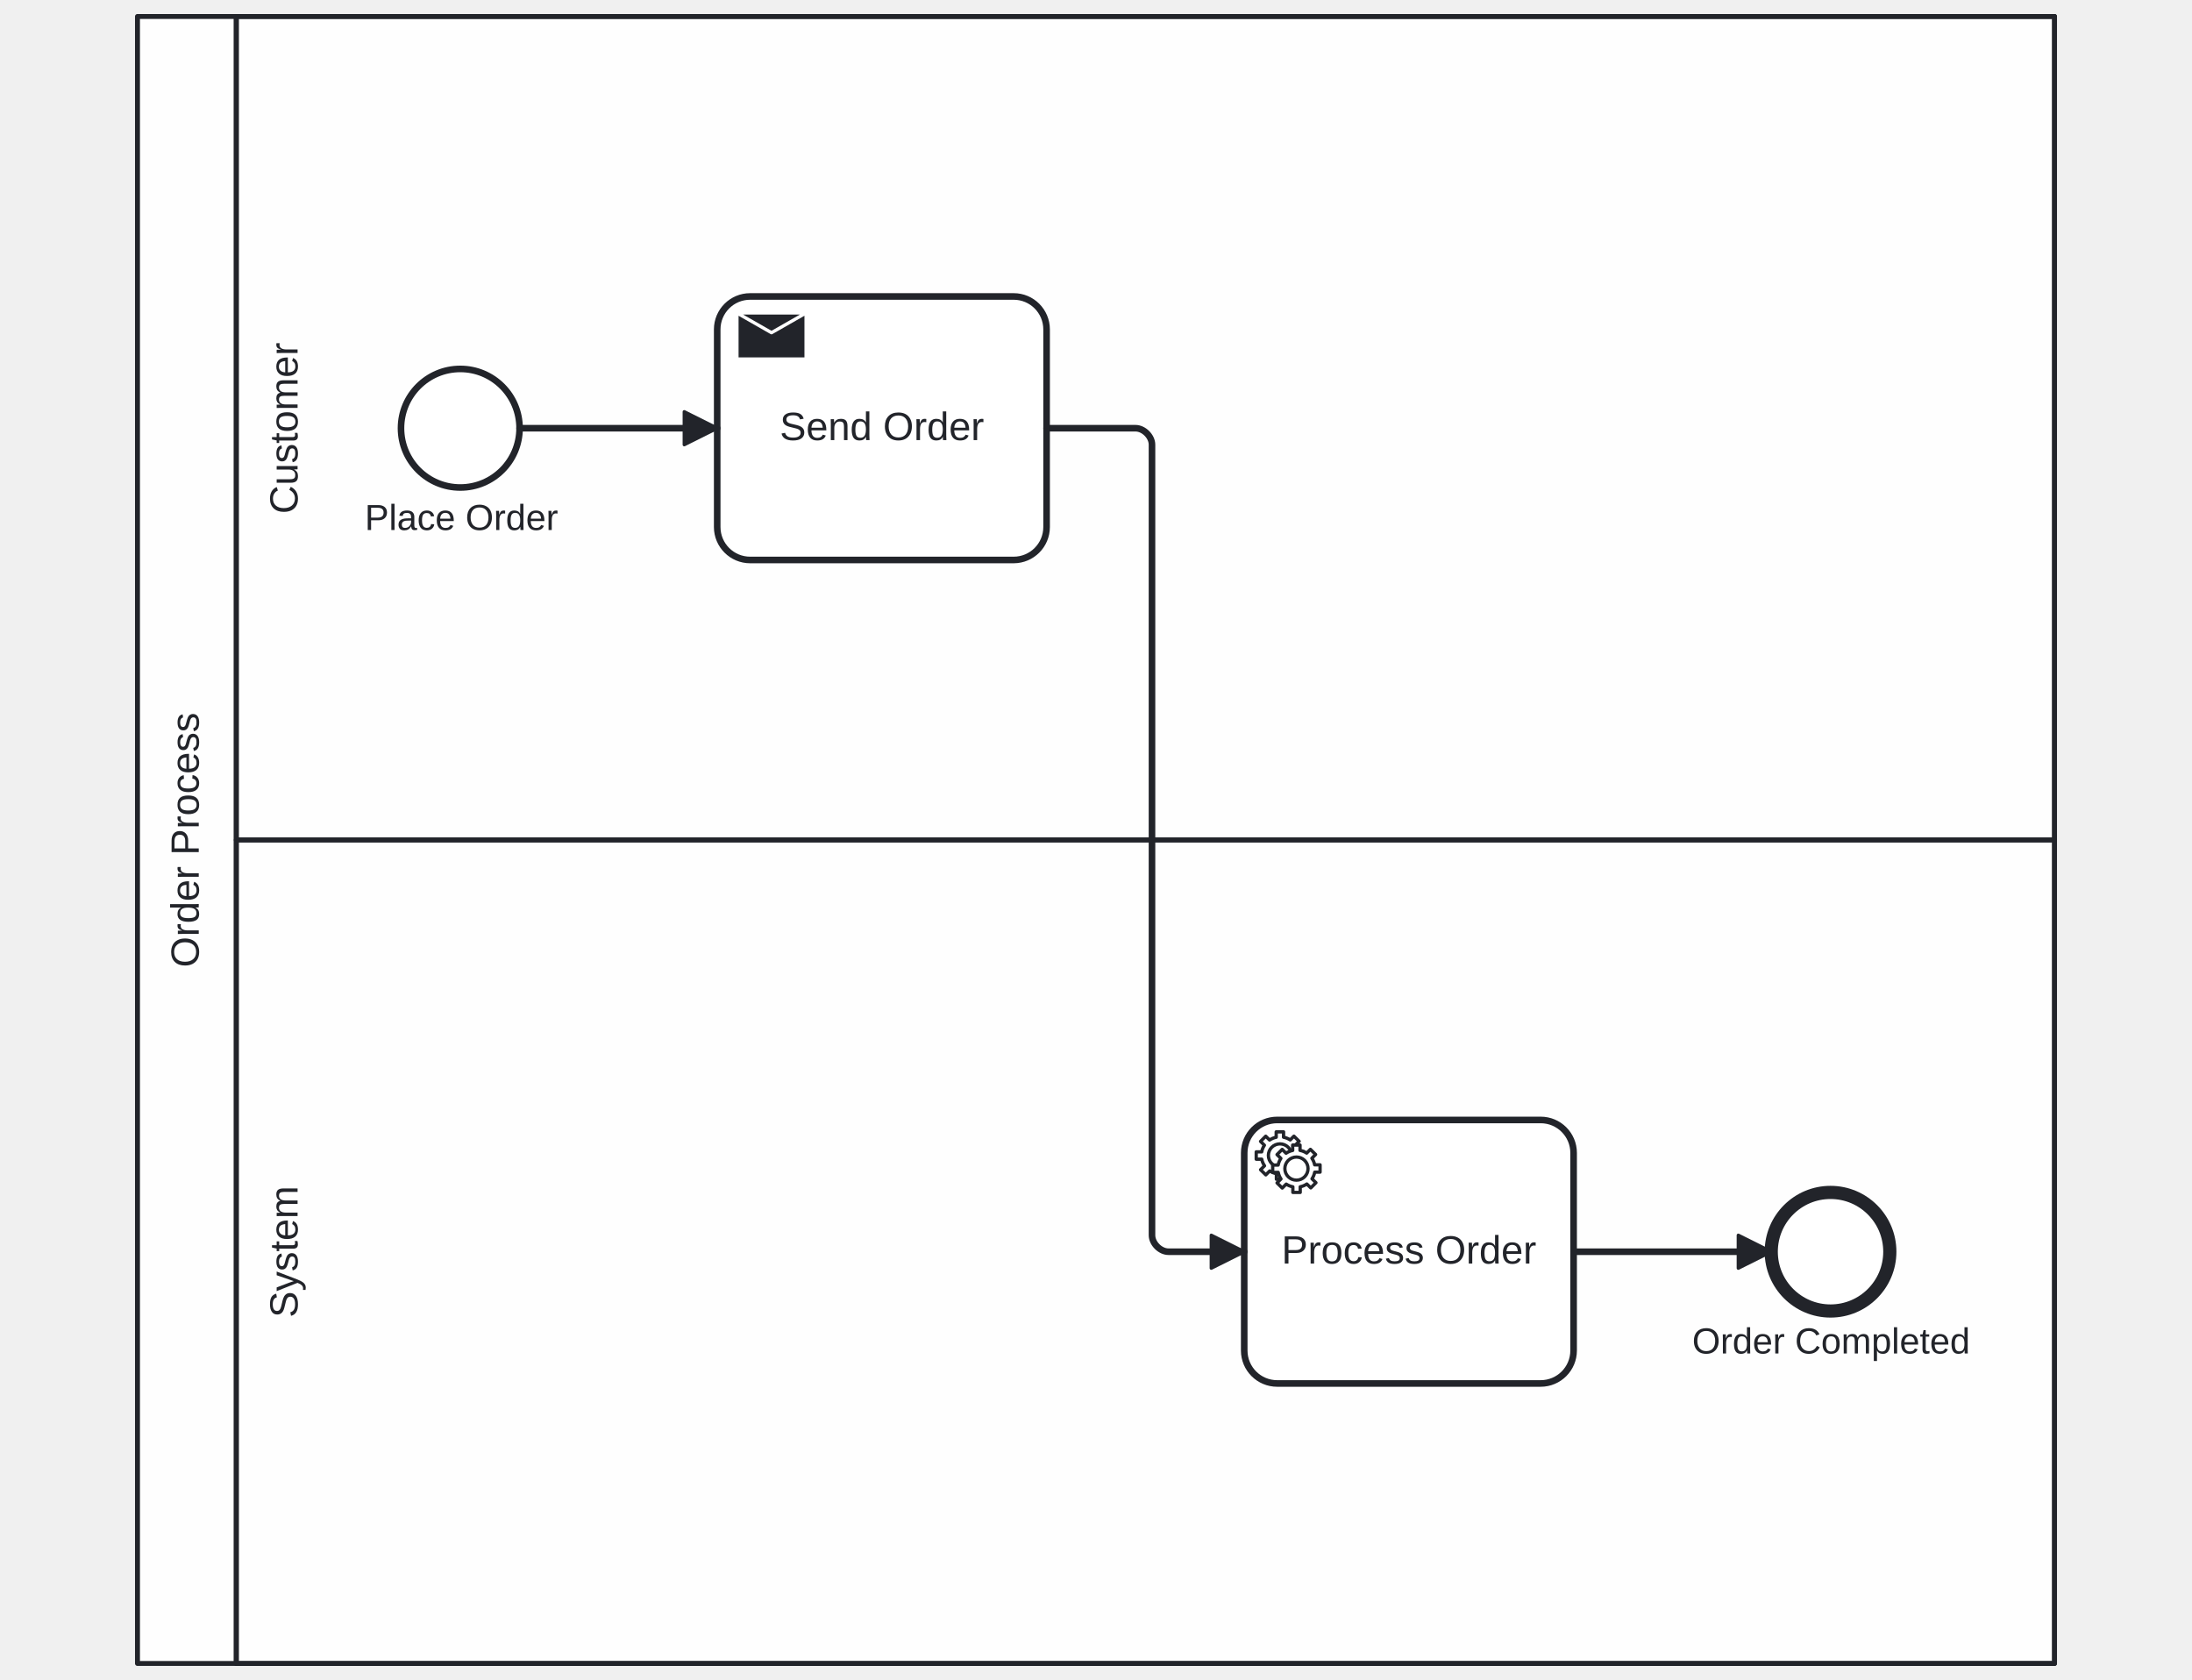
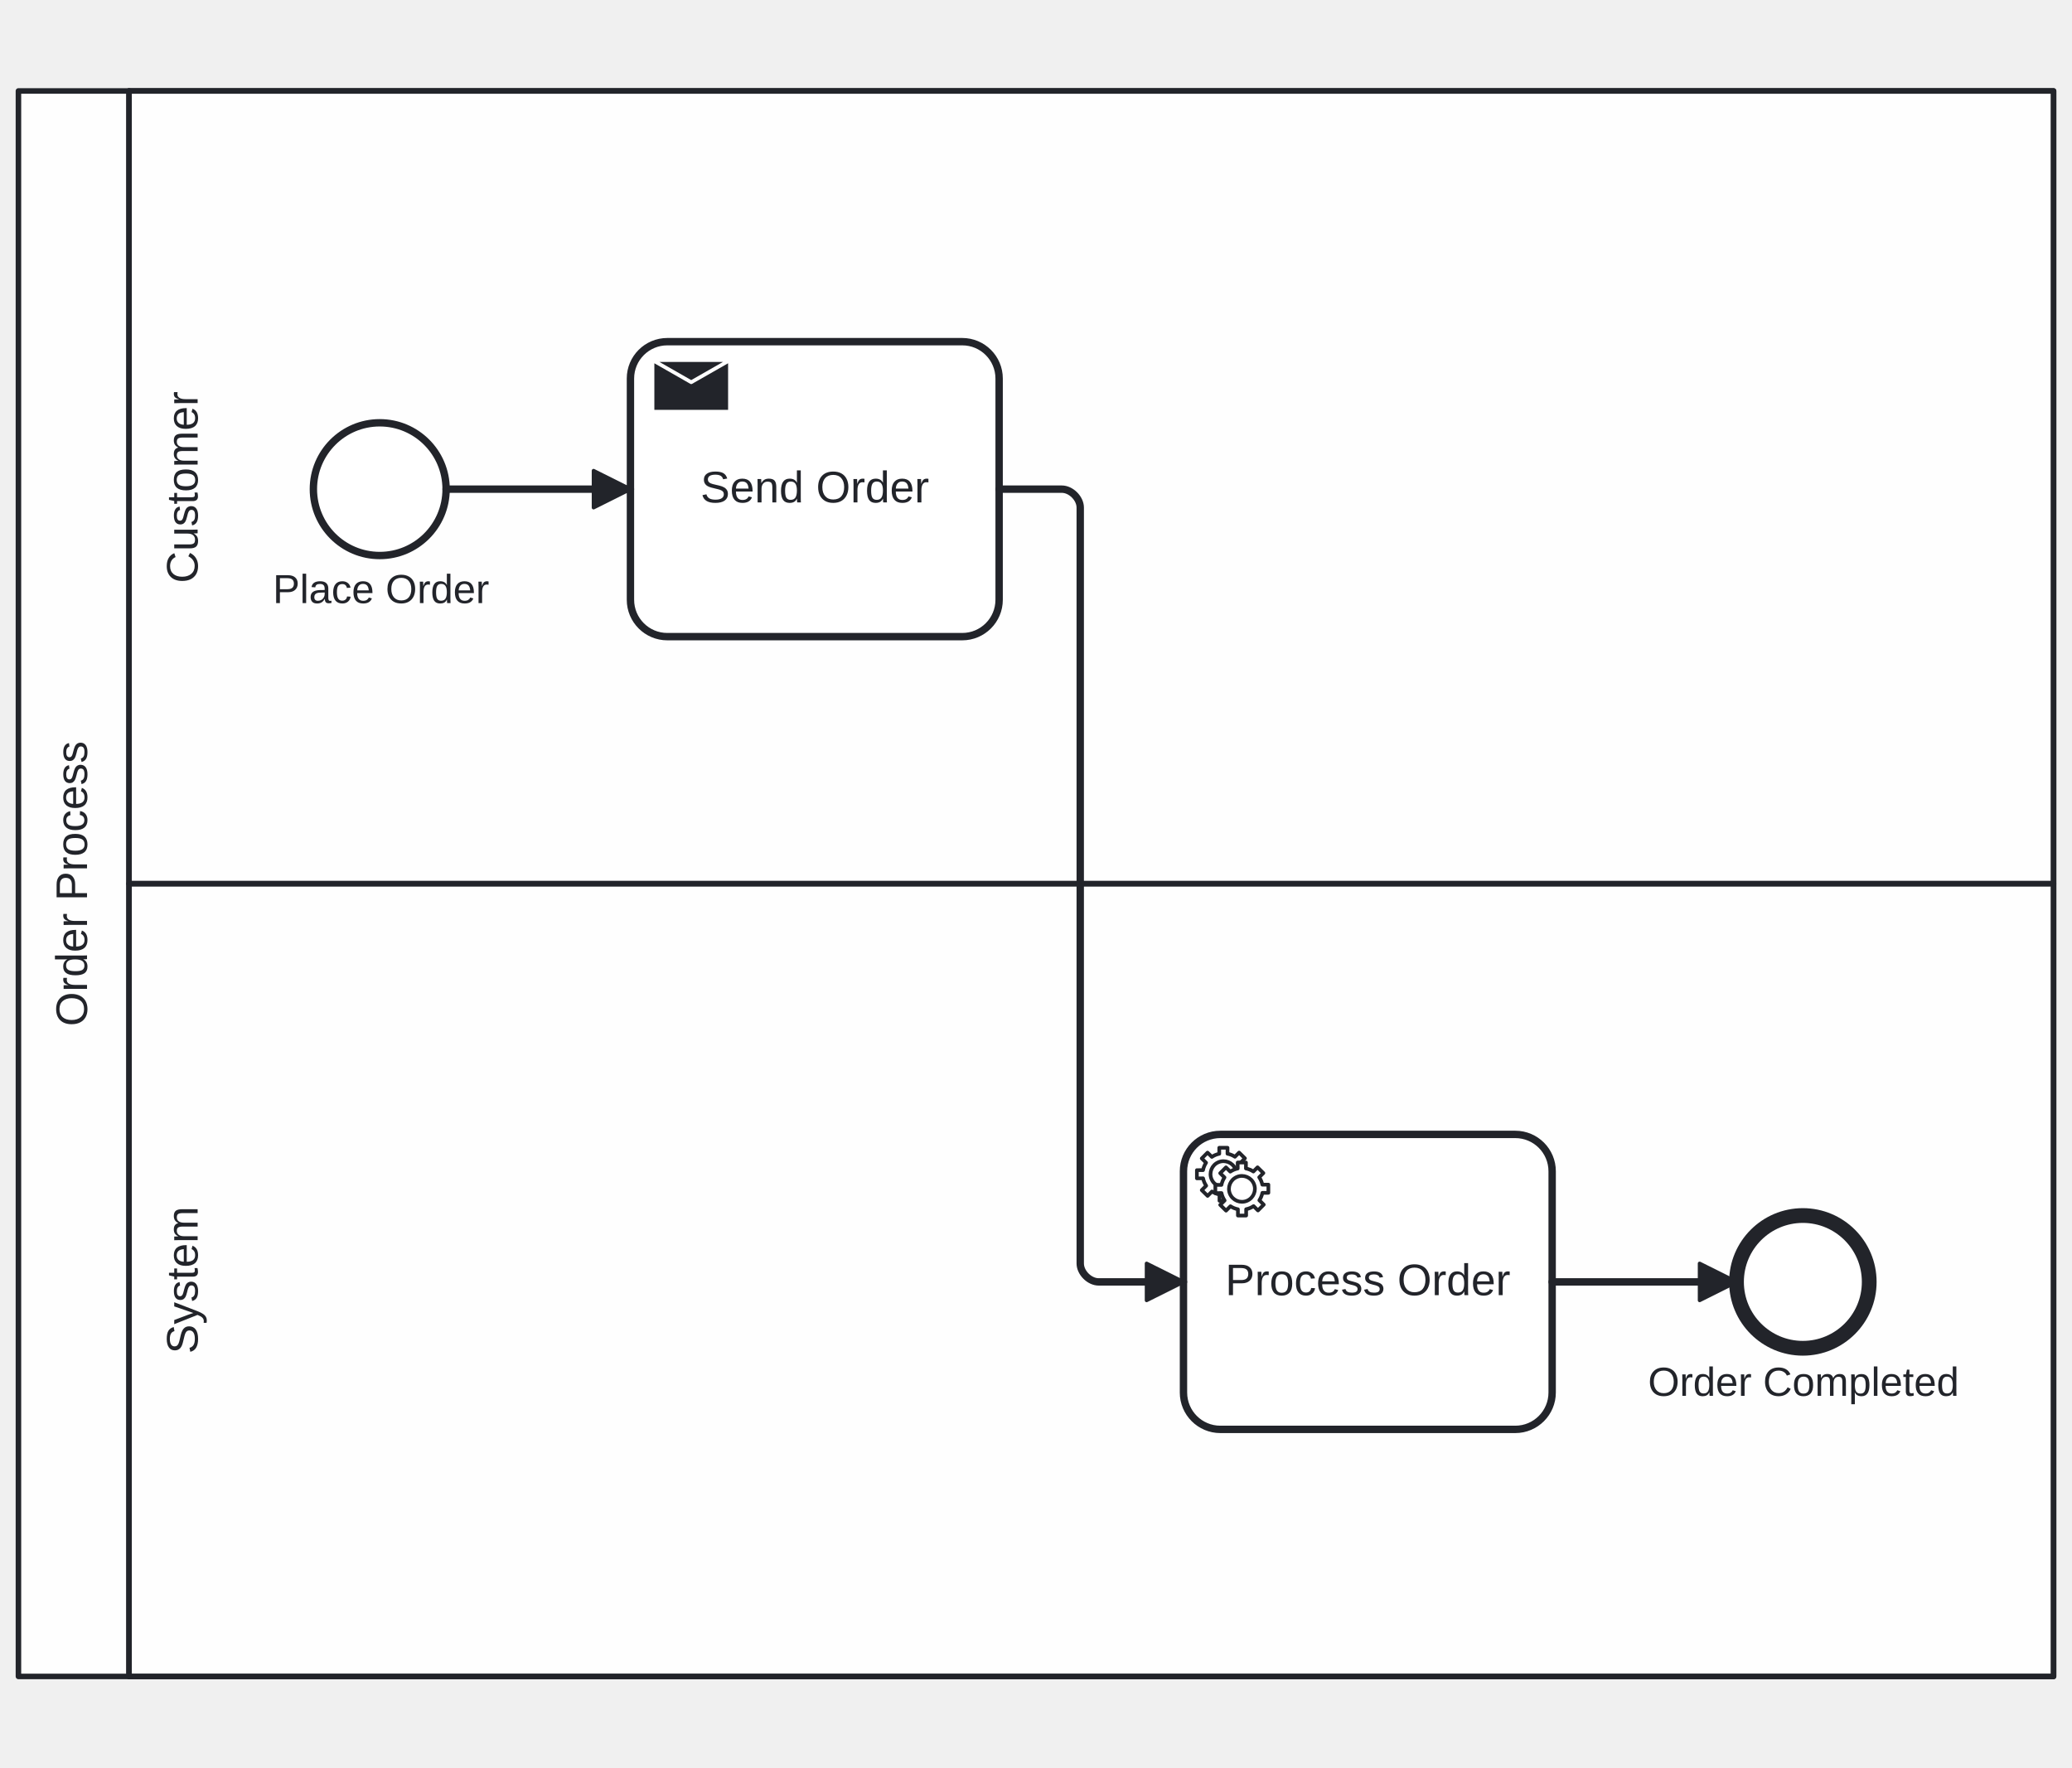
- <svg xmlns="http://www.w3.org/2000/svg" width="779" height="597" viewBox="187 87 592 510" version="1.1">
+ <svg xmlns="http://www.w3.org/2000/svg" width="639" height="545" viewBox="77 105 562 440" version="1.1">
  <g class="djs-group">
-     <g class="djs-element djs-shape" data-element-id="Participant_1kju1v4" style="display: block;" transform="translate(192, 92)">
+     <g class="djs-element djs-shape" data-element-id="Participant_1kju1v4" style="display: block;" transform="translate(82, 110)">
      <g class="djs-visual">
-         <rect x="0" y="0" width="582" height="500" rx="0" ry="0" style="stroke-linecap: round; stroke-linejoin: round; stroke: hsl(225, 10%, 15%); stroke-width: 1.5px; fill: white; fill-opacity: 0.95;" />
-         <path style="fill: none; stroke-linecap: round; stroke-linejoin: round; stroke: hsl(225, 10%, 15%); stroke-width: 1.5px;" d="M30,0L30,500" />
-         <text style="font-family: Arial, sans-serif; font-size: 12px; font-weight: normal; fill: hsl(225, 10%, 15%);" lineHeight="1.2" class="djs-label" transform="matrix(-1.8369701987210297e-16, -1, 1, -1.8369701987210297e-16, 0, 500)">
-           <tspan x="211.324" y="18.6">Order Process</tspan>
+         <rect x="0" y="0" width="552" height="430" rx="0" ry="0" style="stroke-linecap: round; stroke-linejoin: round; stroke: hsl(225, 10%, 15%); stroke-width: 1.5px; fill: white; fill-opacity: 0.95;" />
+         <path style="fill: none; stroke-linecap: round; stroke-linejoin: round; stroke: hsl(225, 10%, 15%); stroke-width: 1.5px;" d="M30,0L30,430" />
+         <text style="font-family: Arial, sans-serif; font-size: 12px; font-weight: normal; fill: hsl(225, 10%, 15%);" lineHeight="1.2" class="djs-label" transform="matrix(-1.8369701987210297e-16, -1, 1, -1.8369701987210297e-16, 0, 430)">
+           <tspan x="176.324" y="18.6">Order Process</tspan>
        </text>
      </g>
-       <rect x="-5" y="-5" rx="4" width="592" height="510" style="fill: none;" class="djs-outline" />
-       <rect style="fill: none; stroke-opacity: 0; stroke: white; stroke-width: 15px;" class="djs-hit djs-hit-no-move" x="0" y="0" width="582" height="500" />
-       <rect style="fill: none; stroke-opacity: 0; stroke: white; stroke-width: 15px;" class="djs-hit djs-hit-click-stroke" x="0" y="0" width="582" height="500" />
-       <rect style="fill: none; stroke-opacity: 0; stroke: white; stroke-width: 15px;" class="djs-hit djs-hit-all" x="0" y="0" width="30" height="500" />
+       <rect x="-5" y="-5" rx="4" width="562" height="440" style="fill: none;" class="djs-outline" />
+       <rect style="fill: none; stroke-opacity: 0; stroke: white; stroke-width: 15px;" class="djs-hit djs-hit-no-move" x="0" y="0" width="552" height="430" />
+       <rect style="fill: none; stroke-opacity: 0; stroke: white; stroke-width: 15px;" class="djs-hit djs-hit-click-stroke" x="0" y="0" width="552" height="430" />
+       <rect style="fill: none; stroke-opacity: 0; stroke: white; stroke-width: 15px;" class="djs-hit djs-hit-all" x="0" y="0" width="30" height="430" />
    </g>
    <g class="djs-children">
      <g class="djs-group">
-         <g class="djs-element djs-shape" data-element-id="Lane_0wqxbtj" style="display: block;" transform="translate(222, 92)">
+         <g class="djs-element djs-shape" data-element-id="Lane_0wqxbtj" style="display: block;" transform="translate(112, 110)">
          <g class="djs-visual">
-             <rect x="0" y="0" width="552" height="250" rx="0" ry="0" style="stroke-linecap: round; stroke-linejoin: round; stroke: hsl(225, 10%, 15%); stroke-width: 1.5px; fill: white; fill-opacity: 0.25;" />
-             <text style="font-family: Arial, sans-serif; font-size: 12px; font-weight: normal; fill: hsl(225, 10%, 15%);" lineHeight="1.2" class="djs-label" transform="matrix(-1.8369701987210297e-16, -1, 1, -1.8369701987210297e-16, 0, 250)">
-               <tspan x="98.996" y="18.6">Customer</tspan>
+             <rect x="0" y="0" width="522" height="215" rx="0" ry="0" style="stroke-linecap: round; stroke-linejoin: round; stroke: hsl(225, 10%, 15%); stroke-width: 1.5px; fill: white; fill-opacity: 0.25;" />
+             <text style="font-family: Arial, sans-serif; font-size: 12px; font-weight: normal; fill: hsl(225, 10%, 15%);" lineHeight="1.2" class="djs-label" transform="matrix(-1.8369701987210297e-16, -1, 1, -1.8369701987210297e-16, 0, 215)">
+               <tspan x="81.496" y="18.6">Customer</tspan>
            </text>
          </g>
-           <rect x="-5" y="-5" rx="4" width="562" height="260" style="fill: none;" class="djs-outline" />
-           <rect style="fill: none; stroke-opacity: 0; stroke: white; stroke-width: 15px;" class="djs-hit djs-hit-no-move" x="0" y="0" width="552" height="250" />
-           <rect style="fill: none; stroke-opacity: 0; stroke: white; stroke-width: 15px;" class="djs-hit djs-hit-click-stroke" x="0" y="0" width="552" height="250" />
-           <rect style="fill: none; stroke-opacity: 0; stroke: white; stroke-width: 15px;" class="djs-hit djs-hit-all" x="0" y="0" width="30" height="250" />
+           <rect x="-5" y="-5" rx="4" width="532" height="225" style="fill: none;" class="djs-outline" />
+           <rect style="fill: none; stroke-opacity: 0; stroke: white; stroke-width: 15px;" class="djs-hit djs-hit-no-move" x="0" y="0" width="522" height="215" />
+           <rect style="fill: none; stroke-opacity: 0; stroke: white; stroke-width: 15px;" class="djs-hit djs-hit-click-stroke" x="0" y="0" width="522" height="215" />
+           <rect style="fill: none; stroke-opacity: 0; stroke: white; stroke-width: 15px;" class="djs-hit djs-hit-all" x="0" y="0" width="30" height="215" />
        </g>
      </g>
      <g class="djs-group">
-         <g class="djs-element djs-shape" data-element-id="Lane_17acin1" style="display: block;" transform="translate(222, 342)">
+         <g class="djs-element djs-shape" data-element-id="Lane_17acin1" style="display: block;" transform="translate(112, 325)">
          <g class="djs-visual">
-             <rect x="0" y="0" width="552" height="250" rx="0" ry="0" style="stroke-linecap: round; stroke-linejoin: round; stroke: hsl(225, 10%, 15%); stroke-width: 1.5px; fill: white; fill-opacity: 0.25;" />
-             <text style="font-family: Arial, sans-serif; font-size: 12px; font-weight: normal; fill: hsl(225, 10%, 15%);" lineHeight="1.2" class="djs-label" transform="matrix(-1.8369701987210297e-16, -1, 1, -1.8369701987210297e-16, 0, 250)">
-               <tspan x="104.996" y="18.6">System</tspan>
+             <rect x="0" y="0" width="522" height="215" rx="0" ry="0" style="stroke-linecap: round; stroke-linejoin: round; stroke: hsl(225, 10%, 15%); stroke-width: 1.5px; fill: white; fill-opacity: 0.25;" />
+             <text style="font-family: Arial, sans-serif; font-size: 12px; font-weight: normal; fill: hsl(225, 10%, 15%);" lineHeight="1.2" class="djs-label" transform="matrix(-1.8369701987210297e-16, -1, 1, -1.8369701987210297e-16, 0, 215)">
+               <tspan x="87.496" y="18.6">System</tspan>
            </text>
          </g>
-           <rect x="-5" y="-5" rx="4" width="562" height="260" style="fill: none;" class="djs-outline" />
-           <rect style="fill: none; stroke-opacity: 0; stroke: white; stroke-width: 15px;" class="djs-hit djs-hit-no-move" x="0" y="0" width="552" height="250" />
-           <rect style="fill: none; stroke-opacity: 0; stroke: white; stroke-width: 15px;" class="djs-hit djs-hit-click-stroke" x="0" y="0" width="552" height="250" />
-           <rect style="fill: none; stroke-opacity: 0; stroke: white; stroke-width: 15px;" class="djs-hit djs-hit-all" x="0" y="0" width="30" height="250" />
+           <rect x="-5" y="-5" rx="4" width="532" height="225" style="fill: none;" class="djs-outline" />
+           <rect style="fill: none; stroke-opacity: 0; stroke: white; stroke-width: 15px;" class="djs-hit djs-hit-no-move" x="0" y="0" width="522" height="215" />
+           <rect style="fill: none; stroke-opacity: 0; stroke: white; stroke-width: 15px;" class="djs-hit djs-hit-click-stroke" x="0" y="0" width="522" height="215" />
+           <rect style="fill: none; stroke-opacity: 0; stroke: white; stroke-width: 15px;" class="djs-hit djs-hit-all" x="0" y="0" width="30" height="215" />
        </g>
      </g>
      <g class="djs-group">
-         <g class="djs-element djs-shape" data-element-id="Activity_0umkpno" style="display: block;" transform="translate(368, 177)">
+         <g class="djs-element djs-shape" data-element-id="Event_1c7q8yx" style="display: block;" transform="translate(162, 200)">
+           <g class="djs-visual">
+             <circle cx="18" cy="18" r="18" style="stroke-linecap: round; stroke-linejoin: round; stroke: hsl(225, 10%, 15%); stroke-width: 2px; fill: white; fill-opacity: 0.95;" />
+           </g>
+           <rect style="fill: none; stroke-opacity: 0; stroke: white; stroke-width: 15px;" class="djs-hit djs-hit-all" x="0" y="0" width="36" height="36" />
+           <circle cx="18" cy="18" r="23" style="fill: none;" class="djs-outline" />
+         </g>
+       </g>
+       <g class="djs-group">
+         <g class="djs-element djs-shape" data-element-id="Activity_0umkpno" style="display: block;" transform="translate(248, 178)">
          <g class="djs-visual">
            <rect x="0" y="0" width="100" height="80" rx="10" ry="10" style="stroke-linecap: round; stroke-linejoin: round; stroke: hsl(225, 10%, 15%); stroke-width: 2px; fill: white; fill-opacity: 0.95;" />
            <text style="font-family: Arial, sans-serif; font-size: 12px; font-weight: normal; fill: hsl(225, 10%, 15%);" lineHeight="1.2" class="djs-label">
              <tspan x="18.986" y="43.6">Send Order</tspan>
            </text>
            <path style="fill: hsl(225, 10%, 15%); stroke-linecap: round; stroke-linejoin: round; stroke: white; stroke-width: 1px;" d="m 5.985,4.998 l 0,14 l 21,0 l 0,-14 z l 10.5,6 l 10.5,-6" />
          </g>
          <rect style="fill: none; stroke-opacity: 0; stroke: white; stroke-width: 15px;" class="djs-hit djs-hit-all" x="0" y="0" width="100" height="80" />
          <rect x="-5" y="-5" rx="14" width="110" height="90" style="fill: none;" class="djs-outline" />
        </g>
      </g>
      <g class="djs-group">
-         <g class="djs-element djs-shape" data-element-id="Event_1c7q8yx" style="display: block;" transform="translate(272, 199)">
-           <g class="djs-visual">
-             <circle cx="18" cy="18" r="18" style="stroke-linecap: round; stroke-linejoin: round; stroke: hsl(225, 10%, 15%); stroke-width: 2px; fill: white; fill-opacity: 0.95;" />
-           </g>
-           <rect style="fill: none; stroke-opacity: 0; stroke: white; stroke-width: 15px;" class="djs-hit djs-hit-all" x="0" y="0" width="36" height="36" />
-           <circle cx="18" cy="18" r="23" style="fill: none;" class="djs-outline" />
-         </g>
-       </g>
-       <g class="djs-group">
-         <g class="djs-element djs-shape" data-element-id="Activity_1mlpqg7" style="display: block;" transform="translate(528, 427)">
+         <g class="djs-element djs-shape" data-element-id="Activity_1mlpqg7" style="display: block;" transform="translate(398, 393)">
          <g class="djs-visual">
            <rect x="0" y="0" width="100" height="80" rx="10" ry="10" style="stroke-linecap: round; stroke-linejoin: round; stroke: hsl(225, 10%, 15%); stroke-width: 2px; fill: white; fill-opacity: 0.95;" />
            <text style="font-family: Arial, sans-serif; font-size: 12px; font-weight: normal; fill: hsl(225, 10%, 15%);" lineHeight="1.2" class="djs-label">
              <tspan x="11.324" y="43.6">Process Order</tspan>
            </text>
            <circle cx="5" cy="5" r="5" style="stroke-linecap: round; stroke-linejoin: round; stroke: none; stroke-width: 2px; fill: white;" transform="translate(6, 6)" />
            <path style="fill: white; stroke-linecap: round; stroke-linejoin: round; stroke: hsl(225, 10%, 15%); stroke-width: 1px;" d="m 12,18 v -1.713 c 0.352,-0.07 0.704,-0.178 1.048,-0.321 0.344,-0.145 0.666,-0.321 0.966,-0.521 l 1.194,1.18 1.567,-1.577 -1.195,-1.18 c 0.403,-0.614 0.683,-1.299 0.825,-2.018 l 1.622,-0.01 v -2.22 l -1.637,0.01 c -0.073,-0.352 -0.178,-0.7 -0.324,-1.044 -0.145,-0.344 -0.321,-0.664 -0.523,-0.962 l 1.131,-1.136 -1.583,-1.563 -1.13,1.136 c -0.614,-0.401 -1.303,-0.681 -2.023,-0.822 l 0.009,-1.619 h -2.241 l 0.004,1.631 c -0.354,0.074 -0.705,0.18 -1.05,0.324 -0.344,0.144 -0.665,0.321 -0.964,0.52 l -1.17,-1.158 -1.567,1.579 1.168,1.157 c -0.403,0.613 -0.683,1.298 -0.825,2.017 l -1.659,0.003 v 2.222 l 1.672,-0.006 c 0.073,0.351 0.18,0.702 0.324,1.045 0.145,0.344 0.321,0.664 0.523,0.961 l -1.199,1.197 1.584,1.56 1.196,-1.193 c 0.614,0.403 1.303,0.682 2.023,0.823 l 7.19e-4,1.699 h 2.227 z m 0.221,-3.996 c -1.789,0.75 -3.858,-0.093 -4.61,-1.874 -0.752,-1.783 0.091,-3.846 1.88,-4.596 1.788,-0.749 3.857,0.093 4.609,1.874 0.752,1.782 -0.091,3.846 -1.88,4.596 z" />
            <circle cx="5" cy="5" r="5" style="stroke-linecap: round; stroke-linejoin: round; stroke: none; stroke-width: 2px; fill: white;" transform="translate(11, 10)" />
            <path style="fill: white; stroke-linecap: round; stroke-linejoin: round; stroke: hsl(225, 10%, 15%); stroke-width: 1px;" d="m 17,22 v -1.713 c 0.352,-0.07 0.704,-0.178 1.048,-0.321 0.344,-0.145 0.666,-0.321 0.966,-0.521 l 1.194,1.18 1.567,-1.577 -1.195,-1.18 c 0.403,-0.614 0.683,-1.299 0.825,-2.018 l 1.622,-0.01 v -2.22 l -1.637,0.01 c -0.073,-0.352 -0.178,-0.7 -0.324,-1.044 -0.145,-0.344 -0.321,-0.664 -0.523,-0.962 l 1.131,-1.136 -1.583,-1.563 -1.13,1.136 c -0.614,-0.401 -1.303,-0.681 -2.023,-0.822 l 0.009,-1.619 h -2.241 l 0.004,1.631 c -0.354,0.074 -0.705,0.18 -1.05,0.324 -0.344,0.144 -0.665,0.321 -0.964,0.52 l -1.17,-1.158 -1.567,1.579 1.168,1.157 c -0.403,0.613 -0.683,1.298 -0.825,2.017 l -1.659,0.003 v 2.222 l 1.672,-0.006 c 0.073,0.351 0.18,0.702 0.324,1.045 0.145,0.344 0.321,0.664 0.523,0.961 l -1.199,1.197 1.584,1.56 1.196,-1.193 c 0.614,0.403 1.303,0.682 2.023,0.823 l 7.19e-4,1.699 h 2.227 z m 0.221,-3.996 c -1.789,0.75 -3.858,-0.093 -4.61,-1.874 -0.752,-1.783 0.091,-3.846 1.88,-4.596 1.788,-0.749 3.857,0.093 4.609,1.874 0.752,1.782 -0.091,3.846 -1.88,4.596 z" />
          </g>
          <rect style="fill: none; stroke-opacity: 0; stroke: white; stroke-width: 15px;" class="djs-hit djs-hit-all" x="0" y="0" width="100" height="80" />
          <rect x="-5" y="-5" rx="14" width="110" height="90" style="fill: none;" class="djs-outline" />
        </g>
      </g>
      <g class="djs-group">
-         <g class="djs-element djs-shape" data-element-id="Event_0s80xky" style="display: block;" transform="translate(688, 449)">
+         <g class="djs-element djs-shape" data-element-id="Event_0s80xky" style="display: block;" transform="translate(548, 415)">
          <g class="djs-visual">
            <circle cx="18" cy="18" r="18" style="stroke-linecap: round; stroke-linejoin: round; stroke: hsl(225, 10%, 15%); stroke-width: 4px; fill: white; fill-opacity: 0.95;" />
          </g>
          <rect style="fill: none; stroke-opacity: 0; stroke: white; stroke-width: 15px;" class="djs-hit djs-hit-all" x="0" y="0" width="36" height="36" />
          <circle cx="18" cy="18" r="24" style="fill: none;" class="djs-outline" />
        </g>
      </g>
      <g class="djs-group">
        <g class="djs-element djs-connection" data-element-id="Flow_1pda693" style="display: block;">
          <g class="djs-visual">
            <defs>
              <marker id="marker-seq-0" viewBox="0 0 20 20" refX="11" refY="10" markerWidth="10" markerHeight="10" orient="auto">
                <path d="M 1 5 L 11 10 L 1 15 Z" style="stroke-linecap: round; stroke-linejoin: round; stroke: hsl(225, 10%, 15%); stroke-width: 1px; fill: hsl(225, 10%, 15%);" />
              </marker>
            </defs>
-             <path style="fill: none; stroke-linecap: round; stroke-linejoin: round; stroke: hsl(225, 10%, 15%); stroke-width: 2px; marker-end: url(#marker-seq-0);" data-corner-radius="5" d="M468,217L495,217C497.5,217,500,219.5,500,222L500,462C500,464.5,502.5,467,505,467L528,467" />
+             <path style="fill: none; stroke-linecap: round; stroke-linejoin: round; stroke: hsl(225, 10%, 15%); stroke-width: 2px; marker-end: url(#marker-seq-0);" data-corner-radius="5" d="M348,218L365,218C367.5,218,370,220.5,370,223L370,428C370,430.5,372.5,433,375,433L398,433" />
          </g>
-           <path d="M468,217L500,217L500,467L528,467" style="fill: none; stroke-opacity: 0; stroke: white; stroke-width: 15px;" class="djs-hit djs-hit-stroke" />
-           <rect x="463" y="212" rx="4" width="70" height="260" style="fill: none;" class="djs-outline" />
+           <path d="M348,218L370,218L370,433L398,433" style="fill: none; stroke-opacity: 0; stroke: white; stroke-width: 15px;" class="djs-hit djs-hit-stroke" />
+           <rect x="343" y="213" rx="4" width="60" height="225" style="fill: none;" class="djs-outline" />
        </g>
      </g>
      <g class="djs-group">
        <g class="djs-element djs-connection" data-element-id="Flow_1ll07iz" style="display: block;">
          <g class="djs-visual">
            <defs>
              <marker id="marker-seq-1" viewBox="0 0 20 20" refX="11" refY="10" markerWidth="10" markerHeight="10" orient="auto">
                <path d="M 1 5 L 11 10 L 1 15 Z" style="stroke-linecap: round; stroke-linejoin: round; stroke: hsl(225, 10%, 15%); stroke-width: 1px; fill: hsl(225, 10%, 15%);" />
              </marker>
            </defs>
-             <path style="fill: none; stroke-linecap: round; stroke-linejoin: round; stroke: hsl(225, 10%, 15%); stroke-width: 2px; marker-end: url(#marker-seq-1);" data-corner-radius="5" d="M308,217L368,217" />
+             <path style="fill: none; stroke-linecap: round; stroke-linejoin: round; stroke: hsl(225, 10%, 15%); stroke-width: 2px; marker-end: url(#marker-seq-1);" data-corner-radius="5" d="M198,218L248,218" />
          </g>
-           <path d="M308,217L368,217" style="fill: none; stroke-opacity: 0; stroke: white; stroke-width: 15px;" class="djs-hit djs-hit-stroke" />
-           <rect x="303" y="212" rx="4" width="70" height="10" style="fill: none;" class="djs-outline" />
+           <path d="M198,218L248,218" style="fill: none; stroke-opacity: 0; stroke: white; stroke-width: 15px;" class="djs-hit djs-hit-stroke" />
+           <rect x="193" y="213" rx="4" width="60" height="10" style="fill: none;" class="djs-outline" />
        </g>
      </g>
      <g class="djs-group">
        <g class="djs-element djs-connection" data-element-id="Flow_0mqe5sn" style="display: block;">
          <g class="djs-visual">
            <defs>
              <marker id="marker-seq-2" viewBox="0 0 20 20" refX="11" refY="10" markerWidth="10" markerHeight="10" orient="auto">
                <path d="M 1 5 L 11 10 L 1 15 Z" style="stroke-linecap: round; stroke-linejoin: round; stroke: hsl(225, 10%, 15%); stroke-width: 1px; fill: hsl(225, 10%, 15%);" />
              </marker>
            </defs>
-             <path style="fill: none; stroke-linecap: round; stroke-linejoin: round; stroke: hsl(225, 10%, 15%); stroke-width: 2px; marker-end: url(#marker-seq-2);" data-corner-radius="5" d="M628,467L688,467" />
+             <path style="fill: none; stroke-linecap: round; stroke-linejoin: round; stroke: hsl(225, 10%, 15%); stroke-width: 2px; marker-end: url(#marker-seq-2);" data-corner-radius="5" d="M498,433L548,433" />
          </g>
-           <path d="M628,467L688,467" style="fill: none; stroke-opacity: 0; stroke: white; stroke-width: 15px;" class="djs-hit djs-hit-stroke" />
-           <rect x="623" y="462" rx="4" width="70" height="10" style="fill: none;" class="djs-outline" />
+           <path d="M498,433L548,433" style="fill: none; stroke-opacity: 0; stroke: white; stroke-width: 15px;" class="djs-hit djs-hit-stroke" />
+           <rect x="493" y="428" rx="4" width="60" height="10" style="fill: none;" class="djs-outline" />
        </g>
      </g>
    </g>
  </g>
  <g class="djs-group">
-     <g class="djs-element djs-shape" data-element-id="Event_1c7q8yx_label" style="display: block;" transform="translate(261, 238)">
+     <g class="djs-element djs-shape" data-element-id="Event_1c7q8yx_label" style="display: block;" transform="translate(151, 239)">
      <g class="djs-visual">
        <text style="font-family: Arial, sans-serif; font-size: 11px; font-weight: normal; fill: hsl(225, 10%, 15%);" lineHeight="1.2" class="djs-label">
          <tspan x="0" y="9.9">Place Order</tspan>
        </text>
      </g>
      <rect style="fill: none; stroke-opacity: 0; stroke: white; stroke-width: 15px;" class="djs-hit djs-hit-all" x="0" y="0" width="59" height="14" />
      <rect x="-5" y="-5" rx="4" width="69" height="24" style="fill: none;" class="djs-outline" />
    </g>
  </g>
  <g class="djs-group">
-     <g class="djs-element djs-shape" data-element-id="Event_0s80xky_label" style="display: block;" transform="translate(664, 488)">
+     <g class="djs-element djs-shape" data-element-id="Event_0s80xky_label" style="display: block;" transform="translate(524, 454)">
      <g class="djs-visual">
        <text style="font-family: Arial, sans-serif; font-size: 11px; font-weight: normal; fill: hsl(225, 10%, 15%);" lineHeight="1.2" class="djs-label">
          <tspan x="0" y="9.9">Order Completed</tspan>
        </text>
      </g>
      <rect style="fill: none; stroke-opacity: 0; stroke: white; stroke-width: 15px;" class="djs-hit djs-hit-all" x="0" y="0" width="85" height="14" />
      <rect x="-5" y="-5" rx="4" width="95" height="24" style="fill: none;" class="djs-outline" />
    </g>
  </g>
</svg>
